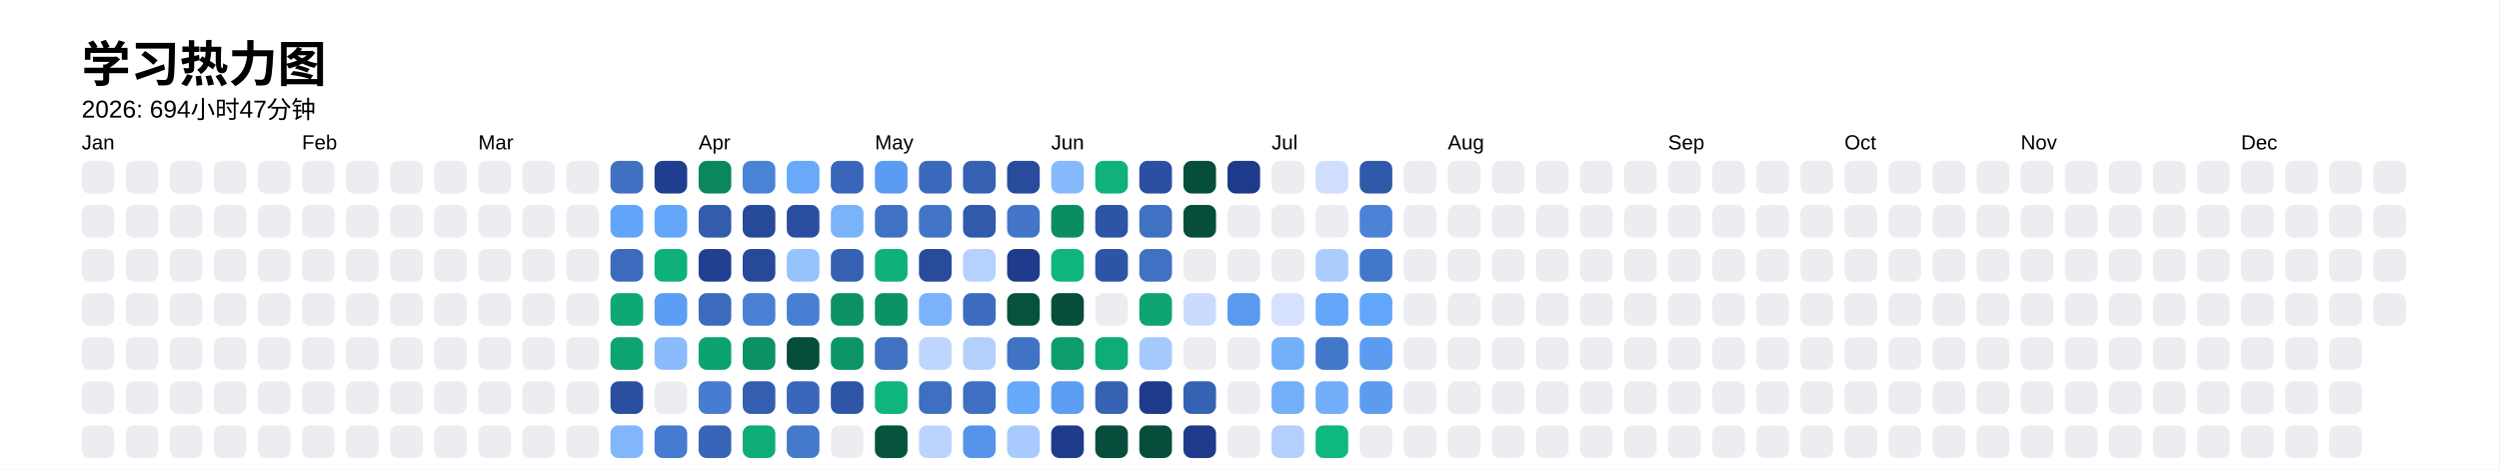
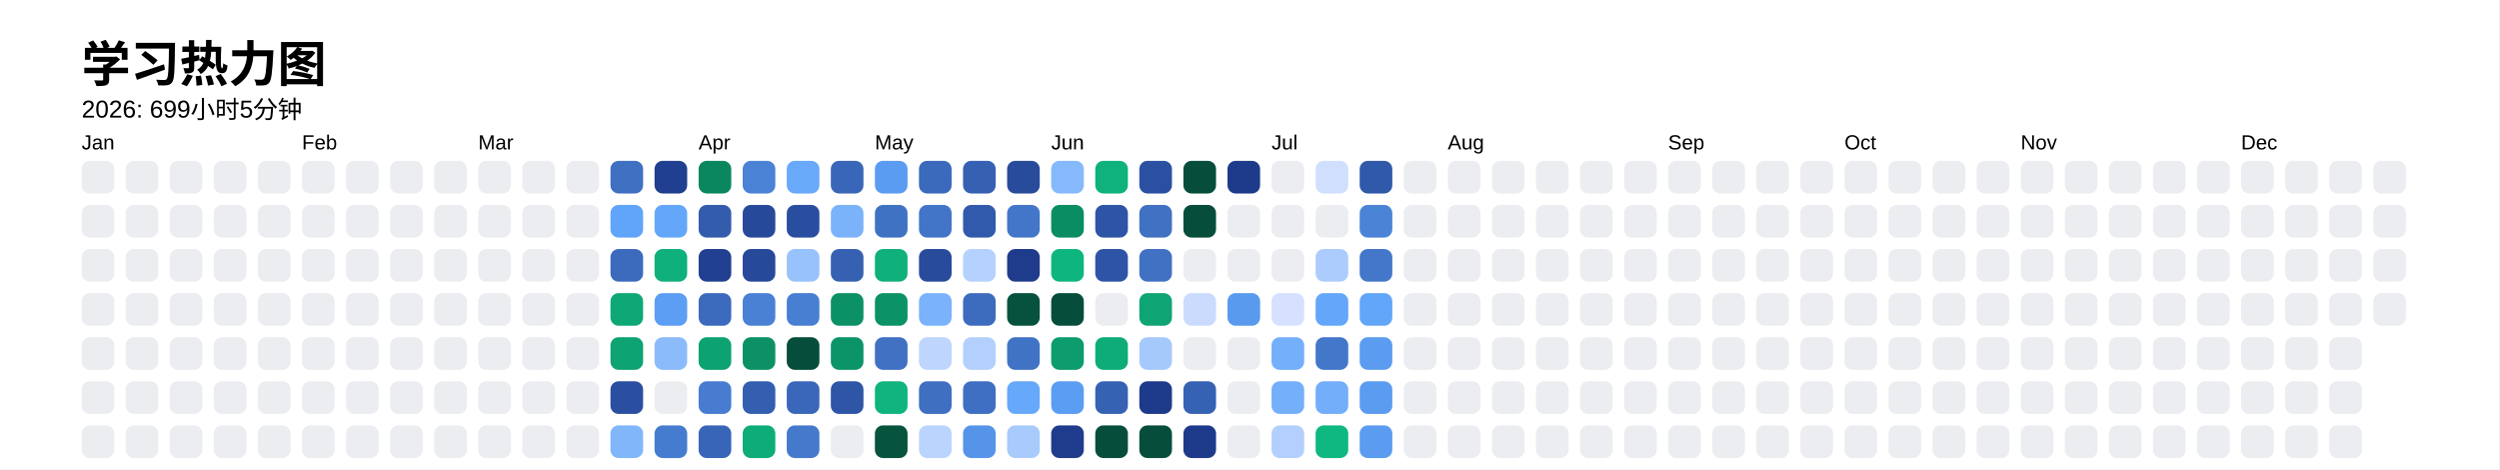
<svg xmlns="http://www.w3.org/2000/svg" style="background-color:white;" baseProfile="full" height="57.5mm" version="1.1" viewBox="0,0,306.2,57.5" width="306.2mm">
  <defs />
  <rect fill="#FFFFFF" height="57.5" width="306.2" x="0" y="0" />
  <text fill="#000000" style="font-size:6px; font-family:Arial; font-weight:bold;" x="10" y="10">学习热力图</text>
-   <text fill="#000000" style="font-size:3px; font-family:Arial;" x="10" y="14.4">2026: 694小时47分钟</text>
+   <text fill="#000000" style="font-size:3px; font-family:Arial;" x="10" y="14.4">2026: 699小时5分钟</text>
  <text fill="#000000" style="font-size:2.5px; font-family:Arial" x="10" y="18.3">Jan</text>
  <rect fill="#ebedf0" height="4" rx="1" ry="1" width="4" x="10" y="19.7" />
  <rect fill="#ebedf0" height="4" rx="1" ry="1" width="4" x="10" y="25.1" />
  <rect fill="#ebedf0" height="4" rx="1" ry="1" width="4" x="10" y="30.5" />
  <rect fill="#ebedf0" height="4" rx="1" ry="1" width="4" x="10" y="35.9" />
  <rect fill="#ebedf0" height="4" rx="1" ry="1" width="4" x="10" y="41.3" />
  <rect fill="#ebedf0" height="4" rx="1" ry="1" width="4" x="10" y="46.7" />
  <rect fill="#ebedf0" height="4" rx="1" ry="1" width="4" x="10" y="52.1" />
  <rect fill="#ebedf0" height="4" rx="1" ry="1" width="4" x="15.4" y="19.7" />
  <rect fill="#ebedf0" height="4" rx="1" ry="1" width="4" x="15.4" y="25.1" />
  <rect fill="#ebedf0" height="4" rx="1" ry="1" width="4" x="15.4" y="30.5" />
  <rect fill="#ebedf0" height="4" rx="1" ry="1" width="4" x="15.4" y="35.9" />
  <rect fill="#ebedf0" height="4" rx="1" ry="1" width="4" x="15.4" y="41.3" />
  <rect fill="#ebedf0" height="4" rx="1" ry="1" width="4" x="15.4" y="46.7" />
  <rect fill="#ebedf0" height="4" rx="1" ry="1" width="4" x="15.4" y="52.1" />
  <rect fill="#ebedf0" height="4" rx="1" ry="1" width="4" x="20.8" y="19.7" />
  <rect fill="#ebedf0" height="4" rx="1" ry="1" width="4" x="20.8" y="25.1" />
  <rect fill="#ebedf0" height="4" rx="1" ry="1" width="4" x="20.8" y="30.5" />
  <rect fill="#ebedf0" height="4" rx="1" ry="1" width="4" x="20.8" y="35.9" />
  <rect fill="#ebedf0" height="4" rx="1" ry="1" width="4" x="20.8" y="41.3" />
  <rect fill="#ebedf0" height="4" rx="1" ry="1" width="4" x="20.8" y="46.7" />
  <rect fill="#ebedf0" height="4" rx="1" ry="1" width="4" x="20.8" y="52.1" />
  <rect fill="#ebedf0" height="4" rx="1" ry="1" width="4" x="26.2" y="19.7" />
  <rect fill="#ebedf0" height="4" rx="1" ry="1" width="4" x="26.2" y="25.1" />
  <rect fill="#ebedf0" height="4" rx="1" ry="1" width="4" x="26.2" y="30.5" />
  <rect fill="#ebedf0" height="4" rx="1" ry="1" width="4" x="26.2" y="35.9" />
  <rect fill="#ebedf0" height="4" rx="1" ry="1" width="4" x="26.2" y="41.3" />
  <rect fill="#ebedf0" height="4" rx="1" ry="1" width="4" x="26.2" y="46.7" />
  <rect fill="#ebedf0" height="4" rx="1" ry="1" width="4" x="26.2" y="52.1" />
  <rect fill="#ebedf0" height="4" rx="1" ry="1" width="4" x="31.6" y="19.7" />
  <rect fill="#ebedf0" height="4" rx="1" ry="1" width="4" x="31.6" y="25.1" />
  <rect fill="#ebedf0" height="4" rx="1" ry="1" width="4" x="31.6" y="30.5" />
  <rect fill="#ebedf0" height="4" rx="1" ry="1" width="4" x="31.6" y="35.9" />
  <rect fill="#ebedf0" height="4" rx="1" ry="1" width="4" x="31.6" y="41.3" />
  <rect fill="#ebedf0" height="4" rx="1" ry="1" width="4" x="31.6" y="46.7" />
  <rect fill="#ebedf0" height="4" rx="1" ry="1" width="4" x="31.6" y="52.1" />
  <text fill="#000000" style="font-size:2.5px; font-family:Arial" x="37.0" y="18.3">Feb</text>
  <rect fill="#ebedf0" height="4" rx="1" ry="1" width="4" x="37.0" y="19.7" />
  <rect fill="#ebedf0" height="4" rx="1" ry="1" width="4" x="37.0" y="25.1" />
  <rect fill="#ebedf0" height="4" rx="1" ry="1" width="4" x="37.0" y="30.5" />
  <rect fill="#ebedf0" height="4" rx="1" ry="1" width="4" x="37.0" y="35.9" />
  <rect fill="#ebedf0" height="4" rx="1" ry="1" width="4" x="37.0" y="41.3" />
  <rect fill="#ebedf0" height="4" rx="1" ry="1" width="4" x="37.0" y="46.7" />
  <rect fill="#ebedf0" height="4" rx="1" ry="1" width="4" x="37.0" y="52.1" />
  <rect fill="#ebedf0" height="4" rx="1" ry="1" width="4" x="42.4" y="19.7" />
  <rect fill="#ebedf0" height="4" rx="1" ry="1" width="4" x="42.4" y="25.1" />
  <rect fill="#ebedf0" height="4" rx="1" ry="1" width="4" x="42.4" y="30.5" />
  <rect fill="#ebedf0" height="4" rx="1" ry="1" width="4" x="42.4" y="35.9" />
  <rect fill="#ebedf0" height="4" rx="1" ry="1" width="4" x="42.4" y="41.3" />
  <rect fill="#ebedf0" height="4" rx="1" ry="1" width="4" x="42.4" y="46.7" />
  <rect fill="#ebedf0" height="4" rx="1" ry="1" width="4" x="42.4" y="52.1" />
  <rect fill="#ebedf0" height="4" rx="1" ry="1" width="4" x="47.8" y="19.7" />
  <rect fill="#ebedf0" height="4" rx="1" ry="1" width="4" x="47.8" y="25.1" />
  <rect fill="#ebedf0" height="4" rx="1" ry="1" width="4" x="47.8" y="30.5" />
  <rect fill="#ebedf0" height="4" rx="1" ry="1" width="4" x="47.8" y="35.9" />
  <rect fill="#ebedf0" height="4" rx="1" ry="1" width="4" x="47.8" y="41.3" />
  <rect fill="#ebedf0" height="4" rx="1" ry="1" width="4" x="47.8" y="46.7" />
  <rect fill="#ebedf0" height="4" rx="1" ry="1" width="4" x="47.8" y="52.1" />
  <rect fill="#ebedf0" height="4" rx="1" ry="1" width="4" x="53.2" y="19.7" />
  <rect fill="#ebedf0" height="4" rx="1" ry="1" width="4" x="53.2" y="25.1" />
  <rect fill="#ebedf0" height="4" rx="1" ry="1" width="4" x="53.2" y="30.5" />
  <rect fill="#ebedf0" height="4" rx="1" ry="1" width="4" x="53.2" y="35.9" />
  <rect fill="#ebedf0" height="4" rx="1" ry="1" width="4" x="53.2" y="41.3" />
  <rect fill="#ebedf0" height="4" rx="1" ry="1" width="4" x="53.2" y="46.7" />
  <rect fill="#ebedf0" height="4" rx="1" ry="1" width="4" x="53.2" y="52.1" />
  <text fill="#000000" style="font-size:2.5px; font-family:Arial" x="58.6" y="18.3">Mar</text>
  <rect fill="#ebedf0" height="4" rx="1" ry="1" width="4" x="58.6" y="19.7" />
  <rect fill="#ebedf0" height="4" rx="1" ry="1" width="4" x="58.6" y="25.1" />
  <rect fill="#ebedf0" height="4" rx="1" ry="1" width="4" x="58.6" y="30.5" />
  <rect fill="#ebedf0" height="4" rx="1" ry="1" width="4" x="58.6" y="35.9" />
  <rect fill="#ebedf0" height="4" rx="1" ry="1" width="4" x="58.6" y="41.3" />
  <rect fill="#ebedf0" height="4" rx="1" ry="1" width="4" x="58.6" y="46.7" />
  <rect fill="#ebedf0" height="4" rx="1" ry="1" width="4" x="58.6" y="52.1" />
  <rect fill="#ebedf0" height="4" rx="1" ry="1" width="4" x="64" y="19.7" />
  <rect fill="#ebedf0" height="4" rx="1" ry="1" width="4" x="64" y="25.1" />
  <rect fill="#ebedf0" height="4" rx="1" ry="1" width="4" x="64" y="30.5" />
  <rect fill="#ebedf0" height="4" rx="1" ry="1" width="4" x="64" y="35.9" />
  <rect fill="#ebedf0" height="4" rx="1" ry="1" width="4" x="64" y="41.3" />
  <rect fill="#ebedf0" height="4" rx="1" ry="1" width="4" x="64" y="46.7" />
  <rect fill="#ebedf0" height="4" rx="1" ry="1" width="4" x="64" y="52.1" />
  <rect fill="#ebedf0" height="4" rx="1" ry="1" width="4" x="69.4" y="19.7" />
  <rect fill="#ebedf0" height="4" rx="1" ry="1" width="4" x="69.4" y="25.1" />
  <rect fill="#ebedf0" height="4" rx="1" ry="1" width="4" x="69.4" y="30.5" />
  <rect fill="#ebedf0" height="4" rx="1" ry="1" width="4" x="69.4" y="35.9" />
  <rect fill="#ebedf0" height="4" rx="1" ry="1" width="4" x="69.4" y="41.3" />
  <rect fill="#ebedf0" height="4" rx="1" ry="1" width="4" x="69.4" y="46.7" />
  <rect fill="#ebedf0" height="4" rx="1" ry="1" width="4" x="69.4" y="52.1" />
  <rect fill="#3f70c2" height="4" rx="1" ry="1" width="4" x="74.8" y="19.7" />
  <rect fill="#60a5fa" height="4" rx="1" ry="1" width="4" x="74.8" y="25.1" />
  <rect fill="#3c6bbd" height="4" rx="1" ry="1" width="4" x="74.8" y="30.5" />
  <rect fill="#0ea876" height="4" rx="1" ry="1" width="4" x="74.8" y="35.9" />
  <rect fill="#0ea373" height="4" rx="1" ry="1" width="4" x="74.8" y="41.3" />
  <rect fill="#2b4fa0" height="4" rx="1" ry="1" width="4" x="74.8" y="46.7" />
  <rect fill="#81b6fb" height="4" rx="1" ry="1" width="4" x="74.8" y="52.1" />
  <rect fill="#213f90" height="4" rx="1" ry="1" width="4" x="80.2" y="19.7" />
  <rect fill="#64a7fa" height="4" rx="1" ry="1" width="4" x="80.2" y="25.1" />
  <rect fill="#0fb07b" height="4" rx="1" ry="1" width="4" x="80.2" y="30.5" />
  <rect fill="#5c9ef3" height="4" rx="1" ry="1" width="4" x="80.2" y="35.9" />
  <rect fill="#8cbbfb" height="4" rx="1" ry="1" width="4" x="80.2" y="41.3" />
  <rect fill="#ebedf0" height="4" rx="1" ry="1" width="4" x="80.2" y="46.7" />
  <rect fill="#467ccf" height="4" rx="1" ry="1" width="4" x="80.2" y="52.1" />
  <text fill="#000000" style="font-size:2.5px; font-family:Arial" x="85.6" y="18.3">Apr</text>
  <rect fill="#0b8760" height="4" rx="1" ry="1" width="4" x="85.6" y="19.7" />
  <rect fill="#335cad" height="4" rx="1" ry="1" width="4" x="85.6" y="25.1" />
  <rect fill="#224091" height="4" rx="1" ry="1" width="4" x="85.6" y="30.5" />
  <rect fill="#3c6bbe" height="4" rx="1" ry="1" width="4" x="85.6" y="35.9" />
  <rect fill="#0da272" height="4" rx="1" ry="1" width="4" x="85.6" y="41.3" />
  <rect fill="#477cd0" height="4" rx="1" ry="1" width="4" x="85.6" y="46.7" />
  <rect fill="#3865b7" height="4" rx="1" ry="1" width="4" x="85.6" y="52.1" />
  <rect fill="#4a82d5" height="4" rx="1" ry="1" width="4" x="91" y="19.7" />
  <rect fill="#274999" height="4" rx="1" ry="1" width="4" x="91" y="25.1" />
  <rect fill="#27499a" height="4" rx="1" ry="1" width="4" x="91" y="30.5" />
  <rect fill="#4a81d5" height="4" rx="1" ry="1" width="4" x="91" y="35.9" />
  <rect fill="#0c9167" height="4" rx="1" ry="1" width="4" x="91" y="41.3" />
  <rect fill="#345fb0" height="4" rx="1" ry="1" width="4" x="91" y="46.7" />
  <rect fill="#0eac79" height="4" rx="1" ry="1" width="4" x="91" y="52.1" />
  <rect fill="#68a9fa" height="4" rx="1" ry="1" width="4" x="96.4" y="19.7" />
  <rect fill="#2a4e9f" height="4" rx="1" ry="1" width="4" x="96.4" y="25.1" />
  <rect fill="#98c2fc" height="4" rx="1" ry="1" width="4" x="96.4" y="30.5" />
  <rect fill="#487fd2" height="4" rx="1" ry="1" width="4" x="96.4" y="35.9" />
  <rect fill="#064e3b" height="4" rx="1" ry="1" width="4" x="96.4" y="41.3" />
  <rect fill="#3a67ba" height="4" rx="1" ry="1" width="4" x="96.4" y="46.7" />
  <rect fill="#4579cc" height="4" rx="1" ry="1" width="4" x="96.4" y="52.1" />
  <rect fill="#3966b8" height="4" rx="1" ry="1" width="4" x="101.8" y="19.7" />
  <rect fill="#7bb3fb" height="4" rx="1" ry="1" width="4" x="101.8" y="25.1" />
  <rect fill="#3661b3" height="4" rx="1" ry="1" width="4" x="101.8" y="30.5" />
  <rect fill="#0c9167" height="4" rx="1" ry="1" width="4" x="101.8" y="35.9" />
  <rect fill="#0c9469" height="4" rx="1" ry="1" width="4" x="101.8" y="41.3" />
  <rect fill="#2e55a6" height="4" rx="1" ry="1" width="4" x="101.8" y="46.7" />
  <rect fill="#ebedf0" height="4" rx="1" ry="1" width="4" x="101.8" y="52.1" />
  <text fill="#000000" style="font-size:2.5px; font-family:Arial" x="107.2" y="18.3">May</text>
  <rect fill="#5a9cf1" height="4" rx="1" ry="1" width="4" x="107.2" y="19.7" />
  <rect fill="#4072c4" height="4" rx="1" ry="1" width="4" x="107.2" y="25.1" />
  <rect fill="#0fb07b" height="4" rx="1" ry="1" width="4" x="107.2" y="30.5" />
  <rect fill="#0c9267" height="4" rx="1" ry="1" width="4" x="107.2" y="35.9" />
  <rect fill="#4071c3" height="4" rx="1" ry="1" width="4" x="107.2" y="41.3" />
  <rect fill="#0fb47e" height="4" rx="1" ry="1" width="4" x="107.2" y="46.7" />
  <rect fill="#06533e" height="4" rx="1" ry="1" width="4" x="107.2" y="52.1" />
  <rect fill="#3b6abc" height="4" rx="1" ry="1" width="4" x="112.6" y="19.7" />
  <rect fill="#4275c8" height="4" rx="1" ry="1" width="4" x="112.6" y="25.1" />
  <rect fill="#284b9c" height="4" rx="1" ry="1" width="4" x="112.6" y="30.5" />
  <rect fill="#7ab2fb" height="4" rx="1" ry="1" width="4" x="112.6" y="35.9" />
  <rect fill="#bed5fd" height="4" rx="1" ry="1" width="4" x="112.6" y="41.3" />
  <rect fill="#3e6fc1" height="4" rx="1" ry="1" width="4" x="112.6" y="46.7" />
  <rect fill="#bbd4fd" height="4" rx="1" ry="1" width="4" x="112.6" y="52.1" />
  <rect fill="#3661b3" height="4" rx="1" ry="1" width="4" x="118" y="19.7" />
  <rect fill="#325aac" height="4" rx="1" ry="1" width="4" x="118" y="25.1" />
  <rect fill="#b5d1fd" height="4" rx="1" ry="1" width="4" x="118" y="30.5" />
  <rect fill="#3d6cbe" height="4" rx="1" ry="1" width="4" x="118" y="35.9" />
  <rect fill="#b3d0fd" height="4" rx="1" ry="1" width="4" x="118" y="41.3" />
  <rect fill="#3f6fc2" height="4" rx="1" ry="1" width="4" x="118" y="46.7" />
  <rect fill="#5694e9" height="4" rx="1" ry="1" width="4" x="118" y="52.1" />
  <rect fill="#284b9c" height="4" rx="1" ry="1" width="4" x="123.4" y="19.7" />
  <rect fill="#4376c9" height="4" rx="1" ry="1" width="4" x="123.4" y="25.1" />
  <rect fill="#1f3b8b" height="4" rx="1" ry="1" width="4" x="123.4" y="30.5" />
  <rect fill="#06523d" height="4" rx="1" ry="1" width="4" x="123.4" y="35.9" />
  <rect fill="#4173c5" height="4" rx="1" ry="1" width="4" x="123.4" y="41.3" />
  <rect fill="#66a8fa" height="4" rx="1" ry="1" width="4" x="123.4" y="46.7" />
  <rect fill="#a8cafc" height="4" rx="1" ry="1" width="4" x="123.4" y="52.1" />
  <text fill="#000000" style="font-size:2.5px; font-family:Arial" x="128.8" y="18.3">Jun</text>
  <rect fill="#86b9fb" height="4" rx="1" ry="1" width="4" x="128.8" y="19.7" />
  <rect fill="#0b8d64" height="4" rx="1" ry="1" width="4" x="128.8" y="25.1" />
  <rect fill="#0fb57e" height="4" rx="1" ry="1" width="4" x="128.8" y="30.5" />
  <rect fill="#064e3b" height="4" rx="1" ry="1" width="4" x="128.8" y="35.9" />
  <rect fill="#0d9c6e" height="4" rx="1" ry="1" width="4" x="128.8" y="41.3" />
  <rect fill="#5b9df2" height="4" rx="1" ry="1" width="4" x="128.8" y="46.7" />
  <rect fill="#1f3c8c" height="4" rx="1" ry="1" width="4" x="128.8" y="52.1" />
  <rect fill="#0fb17c" height="4" rx="1" ry="1" width="4" x="134.2" y="19.7" />
  <rect fill="#2e54a5" height="4" rx="1" ry="1" width="4" x="134.2" y="25.1" />
  <rect fill="#2e54a6" height="4" rx="1" ry="1" width="4" x="134.2" y="30.5" />
  <rect fill="#ebedf0" height="4" rx="1" ry="1" width="4" x="134.2" y="35.9" />
  <rect fill="#0eac78" height="4" rx="1" ry="1" width="4" x="134.2" y="41.3" />
  <rect fill="#3662b4" height="4" rx="1" ry="1" width="4" x="134.2" y="46.7" />
  <rect fill="#064e3b" height="4" rx="1" ry="1" width="4" x="134.2" y="52.1" />
  <rect fill="#2c50a1" height="4" rx="1" ry="1" width="4" x="139.6" y="19.7" />
  <rect fill="#4071c3" height="4" rx="1" ry="1" width="4" x="139.6" y="25.1" />
  <rect fill="#4071c3" height="4" rx="1" ry="1" width="4" x="139.6" y="30.5" />
  <rect fill="#0ea473" height="4" rx="1" ry="1" width="4" x="139.6" y="35.9" />
  <rect fill="#a6c9fc" height="4" rx="1" ry="1" width="4" x="139.6" y="41.3" />
  <rect fill="#1e3a8a" height="4" rx="1" ry="1" width="4" x="139.6" y="46.7" />
  <rect fill="#064e3b" height="4" rx="1" ry="1" width="4" x="139.6" y="52.1" />
  <rect fill="#064e3b" height="4" rx="1" ry="1" width="4" x="145" y="19.7" />
  <rect fill="#064e3b" height="4" rx="1" ry="1" width="4" x="145" y="25.1" />
  <rect fill="#ebedf0" height="4" rx="1" ry="1" width="4" x="145" y="30.5" />
  <rect fill="#cadbfe" height="4" rx="1" ry="1" width="4" x="145" y="35.9" />
  <rect fill="#ebedf0" height="4" rx="1" ry="1" width="4" x="145" y="41.3" />
  <rect fill="#3662b4" height="4" rx="1" ry="1" width="4" x="145" y="46.7" />
  <rect fill="#1e3b8b" height="4" rx="1" ry="1" width="4" x="145" y="52.1" />
  <rect fill="#1e3b8b" height="4" rx="1" ry="1" width="4" x="150.4" y="19.7" />
  <rect fill="#ebedf0" height="4" rx="1" ry="1" width="4" x="150.4" y="25.1" />
  <rect fill="#ebedf0" height="4" rx="1" ry="1" width="4" x="150.4" y="30.5" />
  <rect fill="#599aef" height="4" rx="1" ry="1" width="4" x="150.4" y="35.9" />
  <rect fill="#ebedf0" height="4" rx="1" ry="1" width="4" x="150.4" y="41.3" />
  <rect fill="#ebedf0" height="4" rx="1" ry="1" width="4" x="150.4" y="46.7" />
  <rect fill="#ebedf0" height="4" rx="1" ry="1" width="4" x="150.4" y="52.1" />
  <text fill="#000000" style="font-size:2.5px; font-family:Arial" x="155.8" y="18.3">Jul</text>
  <rect fill="#ebedf0" height="4" rx="1" ry="1" width="4" x="155.8" y="19.7" />
  <rect fill="#ebedf0" height="4" rx="1" ry="1" width="4" x="155.8" y="25.1" />
  <rect fill="#ebedf0" height="4" rx="1" ry="1" width="4" x="155.8" y="30.5" />
  <rect fill="#d5e1fe" height="4" rx="1" ry="1" width="4" x="155.8" y="35.9" />
  <rect fill="#74affa" height="4" rx="1" ry="1" width="4" x="155.8" y="41.3" />
  <rect fill="#74affa" height="4" rx="1" ry="1" width="4" x="155.8" y="46.7" />
  <rect fill="#b3cffd" height="4" rx="1" ry="1" width="4" x="155.8" y="52.1" />
  <rect fill="#d0dffe" height="4" rx="1" ry="1" width="4" x="161.2" y="19.7" />
  <rect fill="#ebedf0" height="4" rx="1" ry="1" width="4" x="161.2" y="25.1" />
  <rect fill="#acccfd" height="4" rx="1" ry="1" width="4" x="161.2" y="30.5" />
  <rect fill="#63a6fa" height="4" rx="1" ry="1" width="4" x="161.2" y="35.9" />
  <rect fill="#4377ca" height="4" rx="1" ry="1" width="4" x="161.2" y="41.3" />
  <rect fill="#72aefa" height="4" rx="1" ry="1" width="4" x="161.2" y="46.7" />
  <rect fill="#0fb880" height="4" rx="1" ry="1" width="4" x="161.2" y="52.1" />
  <rect fill="#3159aa" height="4" rx="1" ry="1" width="4" x="166.6" y="19.7" />
  <rect fill="#4b83d7" height="4" rx="1" ry="1" width="4" x="166.6" y="25.1" />
  <rect fill="#4377ca" height="4" rx="1" ry="1" width="4" x="166.6" y="30.5" />
  <rect fill="#62a6fa" height="4" rx="1" ry="1" width="4" x="166.6" y="35.9" />
  <rect fill="#5b9cf1" height="4" rx="1" ry="1" width="4" x="166.6" y="41.3" />
  <rect fill="#5b9cf1" height="4" rx="1" ry="1" width="4" x="166.6" y="46.7" />
-   <rect fill="#ebedf0" height="4" rx="1" ry="1" width="4" x="166.6" y="52.1" />
+   <rect fill="#5b9cf1" height="4" rx="1" ry="1" width="4" x="166.6" y="52.1" />
  <rect fill="#ebedf0" height="4" rx="1" ry="1" width="4" x="172" y="19.7" />
  <rect fill="#ebedf0" height="4" rx="1" ry="1" width="4" x="172" y="25.1" />
  <rect fill="#ebedf0" height="4" rx="1" ry="1" width="4" x="172" y="30.5" />
  <rect fill="#ebedf0" height="4" rx="1" ry="1" width="4" x="172" y="35.9" />
  <rect fill="#ebedf0" height="4" rx="1" ry="1" width="4" x="172" y="41.3" />
  <rect fill="#ebedf0" height="4" rx="1" ry="1" width="4" x="172" y="46.7" />
  <rect fill="#ebedf0" height="4" rx="1" ry="1" width="4" x="172" y="52.1" />
  <text fill="#000000" style="font-size:2.5px; font-family:Arial" x="177.4" y="18.3">Aug</text>
  <rect fill="#ebedf0" height="4" rx="1" ry="1" width="4" x="177.4" y="19.7" />
  <rect fill="#ebedf0" height="4" rx="1" ry="1" width="4" x="177.4" y="25.1" />
  <rect fill="#ebedf0" height="4" rx="1" ry="1" width="4" x="177.4" y="30.5" />
  <rect fill="#ebedf0" height="4" rx="1" ry="1" width="4" x="177.4" y="35.9" />
  <rect fill="#ebedf0" height="4" rx="1" ry="1" width="4" x="177.4" y="41.3" />
  <rect fill="#ebedf0" height="4" rx="1" ry="1" width="4" x="177.4" y="46.7" />
  <rect fill="#ebedf0" height="4" rx="1" ry="1" width="4" x="177.4" y="52.1" />
  <rect fill="#ebedf0" height="4" rx="1" ry="1" width="4" x="182.8" y="19.7" />
  <rect fill="#ebedf0" height="4" rx="1" ry="1" width="4" x="182.8" y="25.1" />
  <rect fill="#ebedf0" height="4" rx="1" ry="1" width="4" x="182.8" y="30.5" />
  <rect fill="#ebedf0" height="4" rx="1" ry="1" width="4" x="182.8" y="35.9" />
  <rect fill="#ebedf0" height="4" rx="1" ry="1" width="4" x="182.8" y="41.3" />
  <rect fill="#ebedf0" height="4" rx="1" ry="1" width="4" x="182.8" y="46.7" />
  <rect fill="#ebedf0" height="4" rx="1" ry="1" width="4" x="182.8" y="52.1" />
  <rect fill="#ebedf0" height="4" rx="1" ry="1" width="4" x="188.2" y="19.7" />
  <rect fill="#ebedf0" height="4" rx="1" ry="1" width="4" x="188.2" y="25.1" />
  <rect fill="#ebedf0" height="4" rx="1" ry="1" width="4" x="188.2" y="30.5" />
  <rect fill="#ebedf0" height="4" rx="1" ry="1" width="4" x="188.2" y="35.9" />
  <rect fill="#ebedf0" height="4" rx="1" ry="1" width="4" x="188.2" y="41.3" />
  <rect fill="#ebedf0" height="4" rx="1" ry="1" width="4" x="188.2" y="46.7" />
  <rect fill="#ebedf0" height="4" rx="1" ry="1" width="4" x="188.2" y="52.1" />
  <rect fill="#ebedf0" height="4" rx="1" ry="1" width="4" x="193.6" y="19.7" />
  <rect fill="#ebedf0" height="4" rx="1" ry="1" width="4" x="193.6" y="25.1" />
  <rect fill="#ebedf0" height="4" rx="1" ry="1" width="4" x="193.6" y="30.5" />
  <rect fill="#ebedf0" height="4" rx="1" ry="1" width="4" x="193.6" y="35.9" />
  <rect fill="#ebedf0" height="4" rx="1" ry="1" width="4" x="193.6" y="41.3" />
  <rect fill="#ebedf0" height="4" rx="1" ry="1" width="4" x="193.6" y="46.7" />
  <rect fill="#ebedf0" height="4" rx="1" ry="1" width="4" x="193.6" y="52.1" />
  <rect fill="#ebedf0" height="4" rx="1" ry="1" width="4" x="199" y="19.7" />
  <rect fill="#ebedf0" height="4" rx="1" ry="1" width="4" x="199" y="25.1" />
  <rect fill="#ebedf0" height="4" rx="1" ry="1" width="4" x="199" y="30.5" />
  <rect fill="#ebedf0" height="4" rx="1" ry="1" width="4" x="199" y="35.9" />
  <rect fill="#ebedf0" height="4" rx="1" ry="1" width="4" x="199" y="41.3" />
  <rect fill="#ebedf0" height="4" rx="1" ry="1" width="4" x="199" y="46.7" />
  <rect fill="#ebedf0" height="4" rx="1" ry="1" width="4" x="199" y="52.1" />
  <text fill="#000000" style="font-size:2.5px; font-family:Arial" x="204.4" y="18.3">Sep</text>
  <rect fill="#ebedf0" height="4" rx="1" ry="1" width="4" x="204.4" y="19.7" />
  <rect fill="#ebedf0" height="4" rx="1" ry="1" width="4" x="204.4" y="25.1" />
  <rect fill="#ebedf0" height="4" rx="1" ry="1" width="4" x="204.4" y="30.5" />
  <rect fill="#ebedf0" height="4" rx="1" ry="1" width="4" x="204.4" y="35.9" />
  <rect fill="#ebedf0" height="4" rx="1" ry="1" width="4" x="204.4" y="41.3" />
  <rect fill="#ebedf0" height="4" rx="1" ry="1" width="4" x="204.4" y="46.7" />
  <rect fill="#ebedf0" height="4" rx="1" ry="1" width="4" x="204.4" y="52.1" />
  <rect fill="#ebedf0" height="4" rx="1" ry="1" width="4" x="209.8" y="19.7" />
  <rect fill="#ebedf0" height="4" rx="1" ry="1" width="4" x="209.8" y="25.1" />
  <rect fill="#ebedf0" height="4" rx="1" ry="1" width="4" x="209.8" y="30.5" />
  <rect fill="#ebedf0" height="4" rx="1" ry="1" width="4" x="209.8" y="35.9" />
  <rect fill="#ebedf0" height="4" rx="1" ry="1" width="4" x="209.8" y="41.3" />
  <rect fill="#ebedf0" height="4" rx="1" ry="1" width="4" x="209.8" y="46.7" />
  <rect fill="#ebedf0" height="4" rx="1" ry="1" width="4" x="209.8" y="52.1" />
  <rect fill="#ebedf0" height="4" rx="1" ry="1" width="4" x="215.2" y="19.7" />
  <rect fill="#ebedf0" height="4" rx="1" ry="1" width="4" x="215.2" y="25.1" />
  <rect fill="#ebedf0" height="4" rx="1" ry="1" width="4" x="215.2" y="30.5" />
  <rect fill="#ebedf0" height="4" rx="1" ry="1" width="4" x="215.2" y="35.9" />
  <rect fill="#ebedf0" height="4" rx="1" ry="1" width="4" x="215.2" y="41.3" />
  <rect fill="#ebedf0" height="4" rx="1" ry="1" width="4" x="215.2" y="46.7" />
  <rect fill="#ebedf0" height="4" rx="1" ry="1" width="4" x="215.2" y="52.1" />
  <rect fill="#ebedf0" height="4" rx="1" ry="1" width="4" x="220.6" y="19.7" />
  <rect fill="#ebedf0" height="4" rx="1" ry="1" width="4" x="220.6" y="25.1" />
  <rect fill="#ebedf0" height="4" rx="1" ry="1" width="4" x="220.6" y="30.5" />
  <rect fill="#ebedf0" height="4" rx="1" ry="1" width="4" x="220.6" y="35.9" />
  <rect fill="#ebedf0" height="4" rx="1" ry="1" width="4" x="220.6" y="41.3" />
  <rect fill="#ebedf0" height="4" rx="1" ry="1" width="4" x="220.6" y="46.7" />
  <rect fill="#ebedf0" height="4" rx="1" ry="1" width="4" x="220.6" y="52.1" />
  <text fill="#000000" style="font-size:2.5px; font-family:Arial" x="226" y="18.3">Oct</text>
  <rect fill="#ebedf0" height="4" rx="1" ry="1" width="4" x="226" y="19.7" />
  <rect fill="#ebedf0" height="4" rx="1" ry="1" width="4" x="226" y="25.1" />
  <rect fill="#ebedf0" height="4" rx="1" ry="1" width="4" x="226" y="30.5" />
  <rect fill="#ebedf0" height="4" rx="1" ry="1" width="4" x="226" y="35.9" />
  <rect fill="#ebedf0" height="4" rx="1" ry="1" width="4" x="226" y="41.3" />
  <rect fill="#ebedf0" height="4" rx="1" ry="1" width="4" x="226" y="46.7" />
  <rect fill="#ebedf0" height="4" rx="1" ry="1" width="4" x="226" y="52.1" />
  <rect fill="#ebedf0" height="4" rx="1" ry="1" width="4" x="231.4" y="19.7" />
  <rect fill="#ebedf0" height="4" rx="1" ry="1" width="4" x="231.4" y="25.1" />
  <rect fill="#ebedf0" height="4" rx="1" ry="1" width="4" x="231.4" y="30.5" />
  <rect fill="#ebedf0" height="4" rx="1" ry="1" width="4" x="231.4" y="35.9" />
  <rect fill="#ebedf0" height="4" rx="1" ry="1" width="4" x="231.4" y="41.3" />
  <rect fill="#ebedf0" height="4" rx="1" ry="1" width="4" x="231.4" y="46.7" />
  <rect fill="#ebedf0" height="4" rx="1" ry="1" width="4" x="231.4" y="52.1" />
  <rect fill="#ebedf0" height="4" rx="1" ry="1" width="4" x="236.8" y="19.7" />
  <rect fill="#ebedf0" height="4" rx="1" ry="1" width="4" x="236.8" y="25.1" />
  <rect fill="#ebedf0" height="4" rx="1" ry="1" width="4" x="236.8" y="30.5" />
  <rect fill="#ebedf0" height="4" rx="1" ry="1" width="4" x="236.8" y="35.9" />
  <rect fill="#ebedf0" height="4" rx="1" ry="1" width="4" x="236.8" y="41.3" />
  <rect fill="#ebedf0" height="4" rx="1" ry="1" width="4" x="236.8" y="46.7" />
  <rect fill="#ebedf0" height="4" rx="1" ry="1" width="4" x="236.8" y="52.1" />
  <rect fill="#ebedf0" height="4" rx="1" ry="1" width="4" x="242.2" y="19.7" />
  <rect fill="#ebedf0" height="4" rx="1" ry="1" width="4" x="242.2" y="25.1" />
  <rect fill="#ebedf0" height="4" rx="1" ry="1" width="4" x="242.2" y="30.5" />
  <rect fill="#ebedf0" height="4" rx="1" ry="1" width="4" x="242.2" y="35.9" />
  <rect fill="#ebedf0" height="4" rx="1" ry="1" width="4" x="242.2" y="41.3" />
  <rect fill="#ebedf0" height="4" rx="1" ry="1" width="4" x="242.2" y="46.7" />
  <rect fill="#ebedf0" height="4" rx="1" ry="1" width="4" x="242.2" y="52.1" />
  <text fill="#000000" style="font-size:2.5px; font-family:Arial" x="247.6" y="18.3">Nov</text>
  <rect fill="#ebedf0" height="4" rx="1" ry="1" width="4" x="247.6" y="19.7" />
  <rect fill="#ebedf0" height="4" rx="1" ry="1" width="4" x="247.6" y="25.1" />
  <rect fill="#ebedf0" height="4" rx="1" ry="1" width="4" x="247.6" y="30.5" />
  <rect fill="#ebedf0" height="4" rx="1" ry="1" width="4" x="247.6" y="35.9" />
  <rect fill="#ebedf0" height="4" rx="1" ry="1" width="4" x="247.6" y="41.3" />
  <rect fill="#ebedf0" height="4" rx="1" ry="1" width="4" x="247.6" y="46.7" />
  <rect fill="#ebedf0" height="4" rx="1" ry="1" width="4" x="247.6" y="52.1" />
  <rect fill="#ebedf0" height="4" rx="1" ry="1" width="4" x="253" y="19.7" />
  <rect fill="#ebedf0" height="4" rx="1" ry="1" width="4" x="253" y="25.1" />
  <rect fill="#ebedf0" height="4" rx="1" ry="1" width="4" x="253" y="30.5" />
  <rect fill="#ebedf0" height="4" rx="1" ry="1" width="4" x="253" y="35.9" />
  <rect fill="#ebedf0" height="4" rx="1" ry="1" width="4" x="253" y="41.3" />
  <rect fill="#ebedf0" height="4" rx="1" ry="1" width="4" x="253" y="46.7" />
  <rect fill="#ebedf0" height="4" rx="1" ry="1" width="4" x="253" y="52.1" />
  <rect fill="#ebedf0" height="4" rx="1" ry="1" width="4" x="258.4" y="19.7" />
  <rect fill="#ebedf0" height="4" rx="1" ry="1" width="4" x="258.4" y="25.1" />
  <rect fill="#ebedf0" height="4" rx="1" ry="1" width="4" x="258.4" y="30.5" />
  <rect fill="#ebedf0" height="4" rx="1" ry="1" width="4" x="258.4" y="35.9" />
  <rect fill="#ebedf0" height="4" rx="1" ry="1" width="4" x="258.4" y="41.3" />
  <rect fill="#ebedf0" height="4" rx="1" ry="1" width="4" x="258.4" y="46.7" />
  <rect fill="#ebedf0" height="4" rx="1" ry="1" width="4" x="258.4" y="52.1" />
  <rect fill="#ebedf0" height="4" rx="1" ry="1" width="4" x="263.8" y="19.7" />
  <rect fill="#ebedf0" height="4" rx="1" ry="1" width="4" x="263.8" y="25.1" />
  <rect fill="#ebedf0" height="4" rx="1" ry="1" width="4" x="263.8" y="30.5" />
  <rect fill="#ebedf0" height="4" rx="1" ry="1" width="4" x="263.8" y="35.9" />
  <rect fill="#ebedf0" height="4" rx="1" ry="1" width="4" x="263.8" y="41.3" />
  <rect fill="#ebedf0" height="4" rx="1" ry="1" width="4" x="263.8" y="46.7" />
  <rect fill="#ebedf0" height="4" rx="1" ry="1" width="4" x="263.8" y="52.1" />
  <rect fill="#ebedf0" height="4" rx="1" ry="1" width="4" x="269.2" y="19.7" />
  <rect fill="#ebedf0" height="4" rx="1" ry="1" width="4" x="269.2" y="25.1" />
  <rect fill="#ebedf0" height="4" rx="1" ry="1" width="4" x="269.2" y="30.5" />
  <rect fill="#ebedf0" height="4" rx="1" ry="1" width="4" x="269.2" y="35.9" />
  <rect fill="#ebedf0" height="4" rx="1" ry="1" width="4" x="269.2" y="41.3" />
  <rect fill="#ebedf0" height="4" rx="1" ry="1" width="4" x="269.2" y="46.7" />
  <rect fill="#ebedf0" height="4" rx="1" ry="1" width="4" x="269.2" y="52.1" />
  <text fill="#000000" style="font-size:2.5px; font-family:Arial" x="274.6" y="18.3">Dec</text>
  <rect fill="#ebedf0" height="4" rx="1" ry="1" width="4" x="274.6" y="19.7" />
  <rect fill="#ebedf0" height="4" rx="1" ry="1" width="4" x="274.6" y="25.1" />
  <rect fill="#ebedf0" height="4" rx="1" ry="1" width="4" x="274.6" y="30.5" />
  <rect fill="#ebedf0" height="4" rx="1" ry="1" width="4" x="274.6" y="35.9" />
  <rect fill="#ebedf0" height="4" rx="1" ry="1" width="4" x="274.6" y="41.3" />
  <rect fill="#ebedf0" height="4" rx="1" ry="1" width="4" x="274.6" y="46.7" />
  <rect fill="#ebedf0" height="4" rx="1" ry="1" width="4" x="274.6" y="52.1" />
  <rect fill="#ebedf0" height="4" rx="1" ry="1" width="4" x="280" y="19.7" />
  <rect fill="#ebedf0" height="4" rx="1" ry="1" width="4" x="280" y="25.1" />
  <rect fill="#ebedf0" height="4" rx="1" ry="1" width="4" x="280" y="30.5" />
  <rect fill="#ebedf0" height="4" rx="1" ry="1" width="4" x="280" y="35.9" />
  <rect fill="#ebedf0" height="4" rx="1" ry="1" width="4" x="280" y="41.3" />
  <rect fill="#ebedf0" height="4" rx="1" ry="1" width="4" x="280" y="46.7" />
  <rect fill="#ebedf0" height="4" rx="1" ry="1" width="4" x="280" y="52.1" />
  <rect fill="#ebedf0" height="4" rx="1" ry="1" width="4" x="285.4" y="19.7" />
  <rect fill="#ebedf0" height="4" rx="1" ry="1" width="4" x="285.4" y="25.1" />
  <rect fill="#ebedf0" height="4" rx="1" ry="1" width="4" x="285.4" y="30.5" />
  <rect fill="#ebedf0" height="4" rx="1" ry="1" width="4" x="285.4" y="35.9" />
  <rect fill="#ebedf0" height="4" rx="1" ry="1" width="4" x="285.4" y="41.3" />
  <rect fill="#ebedf0" height="4" rx="1" ry="1" width="4" x="285.4" y="46.7" />
  <rect fill="#ebedf0" height="4" rx="1" ry="1" width="4" x="285.4" y="52.1" />
  <rect fill="#ebedf0" height="4" rx="1" ry="1" width="4" x="290.8" y="19.7" />
  <rect fill="#ebedf0" height="4" rx="1" ry="1" width="4" x="290.8" y="25.1" />
  <rect fill="#ebedf0" height="4" rx="1" ry="1" width="4" x="290.8" y="30.5" />
  <rect fill="#ebedf0" height="4" rx="1" ry="1" width="4" x="290.8" y="35.9" />
</svg>
